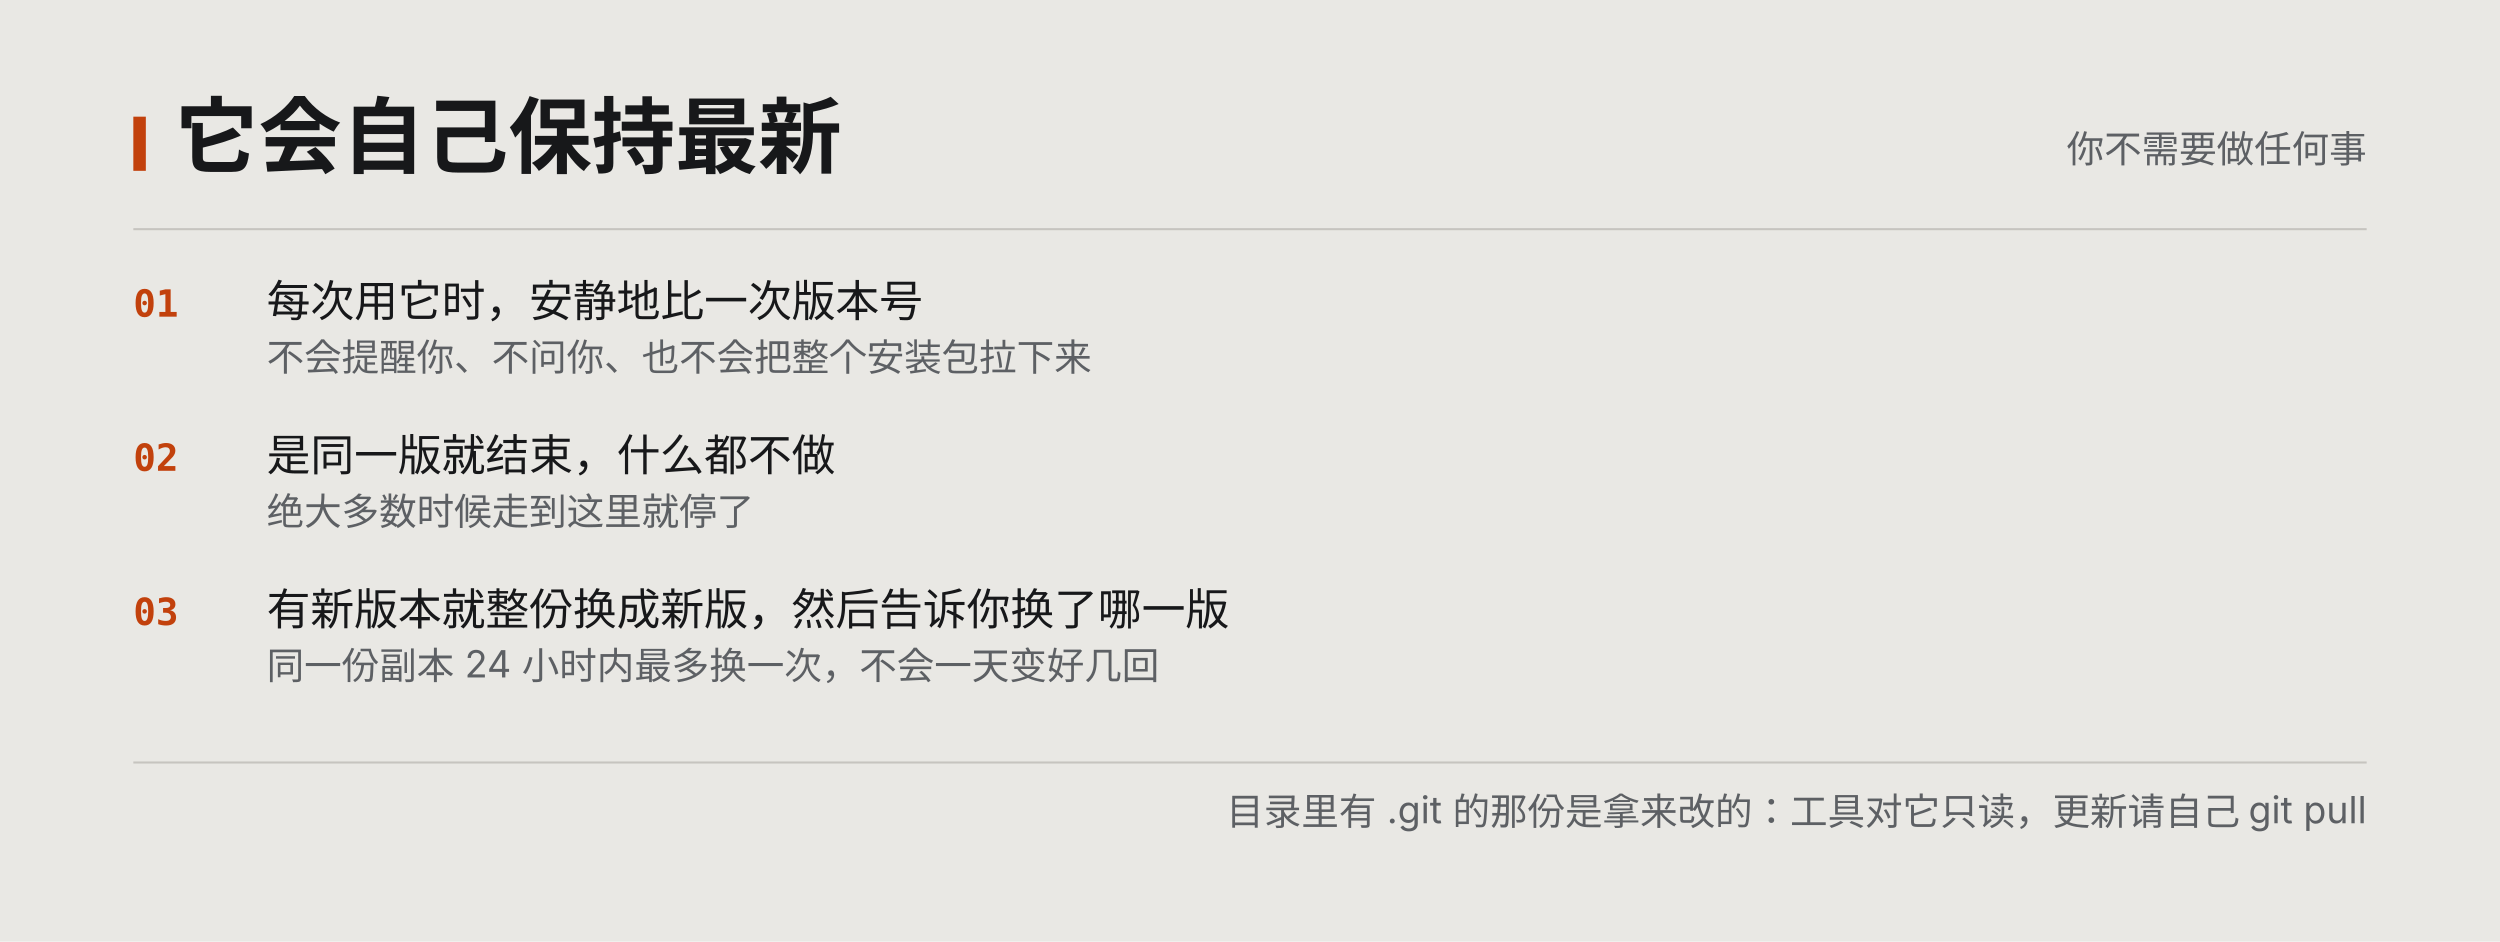
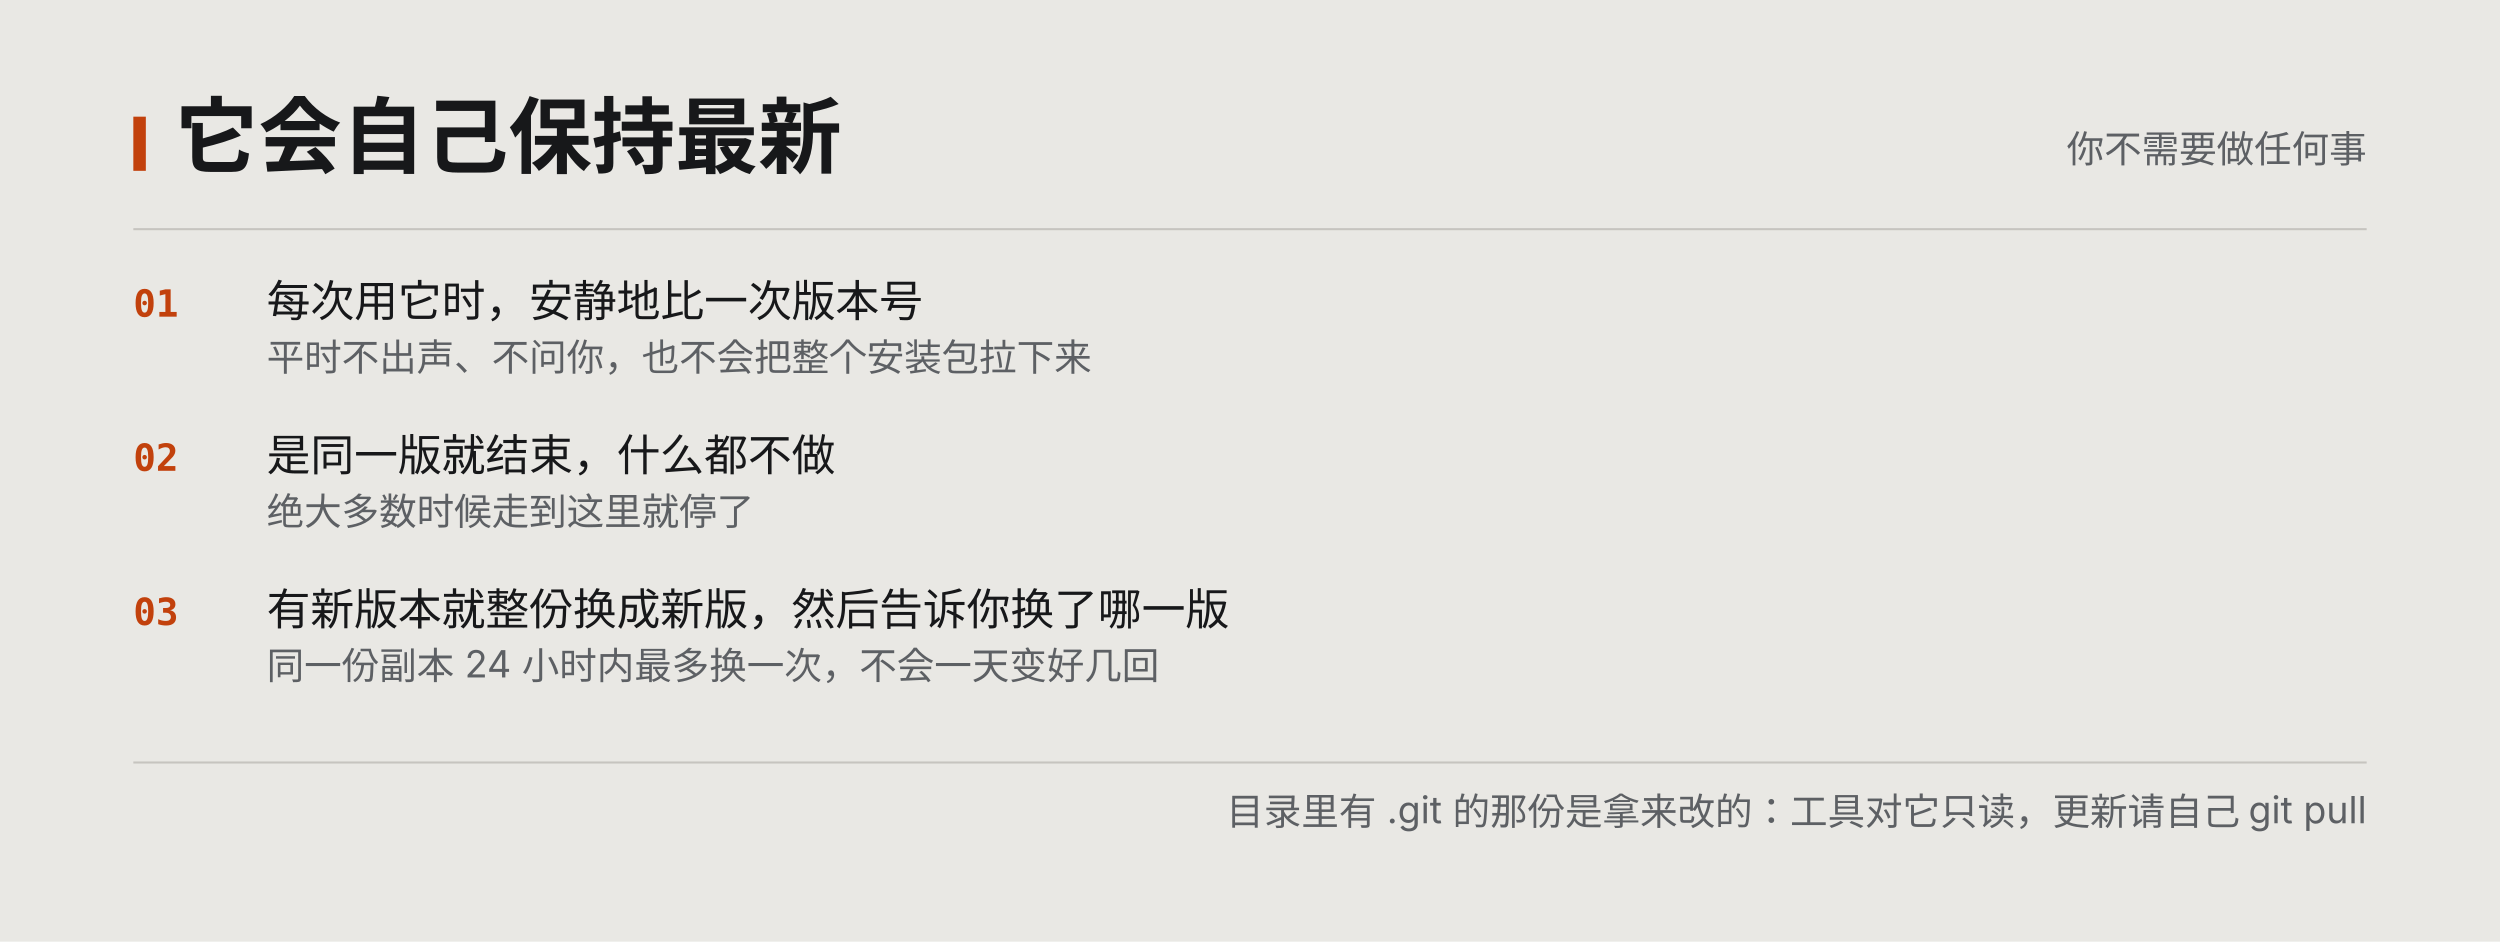
<svg xmlns="http://www.w3.org/2000/svg" width="1200" height="452" viewBox="0 0 1200 452" role="img" aria-labelledby="pfUpdateTitle pfUpdateDesc">
  <rect width="1200" height="452" fill="#E9E8E4" />
  <g id="head" font-family="-apple-system, BlinkMacSystemFont, 'Segoe UI', 'PingFang SC', sans-serif">
    <rect x="64" y="56" width="6" height="26" fill="#C2410C" />
    <text x="84" y="80" font-size="40" font-weight="700" fill="#17181A">它会自己保持最新</text>
    <text x="1136" y="78" text-anchor="end" font-family="ui-monospace, SFMono-Regular, Menlo, monospace" font-size="18" fill="#5D6064">你不需要做任何事</text>
  </g>
  <line x1="64" y1="110" x2="1136" y2="110" stroke="#C6C4BF" stroke-width="1" />
  <g id="how" font-family="-apple-system, BlinkMacSystemFont, 'Segoe UI', 'PingFang SC', sans-serif">
    <text x="64" y="152" font-family="ui-monospace, SFMono-Regular, Menlo, monospace" font-size="18" fill="#C2410C" font-weight="700">01</text>
    <text x="128" y="152" font-size="21" fill="#17181A">每次用它时，安静地比一次版本号</text>
-     <text x="128" y="178" font-size="18" fill="#5D6064">不会提醒你、不问你、也不会把整个安装包拉下来</text>
+     <text x="128" y="178" font-size="18" fill="#5D6064">平时不出声、不问你，也不会把整个安装包拉下来</text>
    <text x="64" y="226" font-family="ui-monospace, SFMono-Regular, Menlo, monospace" font-size="18" fill="#C2410C" font-weight="700">02</text>
    <text x="128" y="226" font-size="21" fill="#17181A">是同一版就结束，什么都不做</text>
    <text x="128" y="252" font-size="18" fill="#5D6064">绝大多数时候走到这里就停了</text>
    <text x="64" y="300" font-family="ui-monospace, SFMono-Regular, Menlo, monospace" font-size="18" fill="#C2410C" font-weight="700">03</text>
    <text x="128" y="300" font-size="21" fill="#17181A">有新版本就整份换成新版，然后告诉你换了哪一版</text>
    <text x="128" y="326" font-size="18" fill="#5D6064">同一份副本 24 小时内最多换一次，不会一天变好几回</text>
  </g>
  <line x1="64" y1="366" x2="1136" y2="366" stroke="#C6C4BF" stroke-width="1" />
  <text x="1136" y="396" text-anchor="end" font-family="-apple-system, BlinkMacSystemFont, 'Segoe UI', 'PingFang SC', sans-serif" font-size="18" fill="#5D6064">目录里有 .git 的那份是拿来改的：工具对它只读，更新请自己 git pull</text>
</svg>
